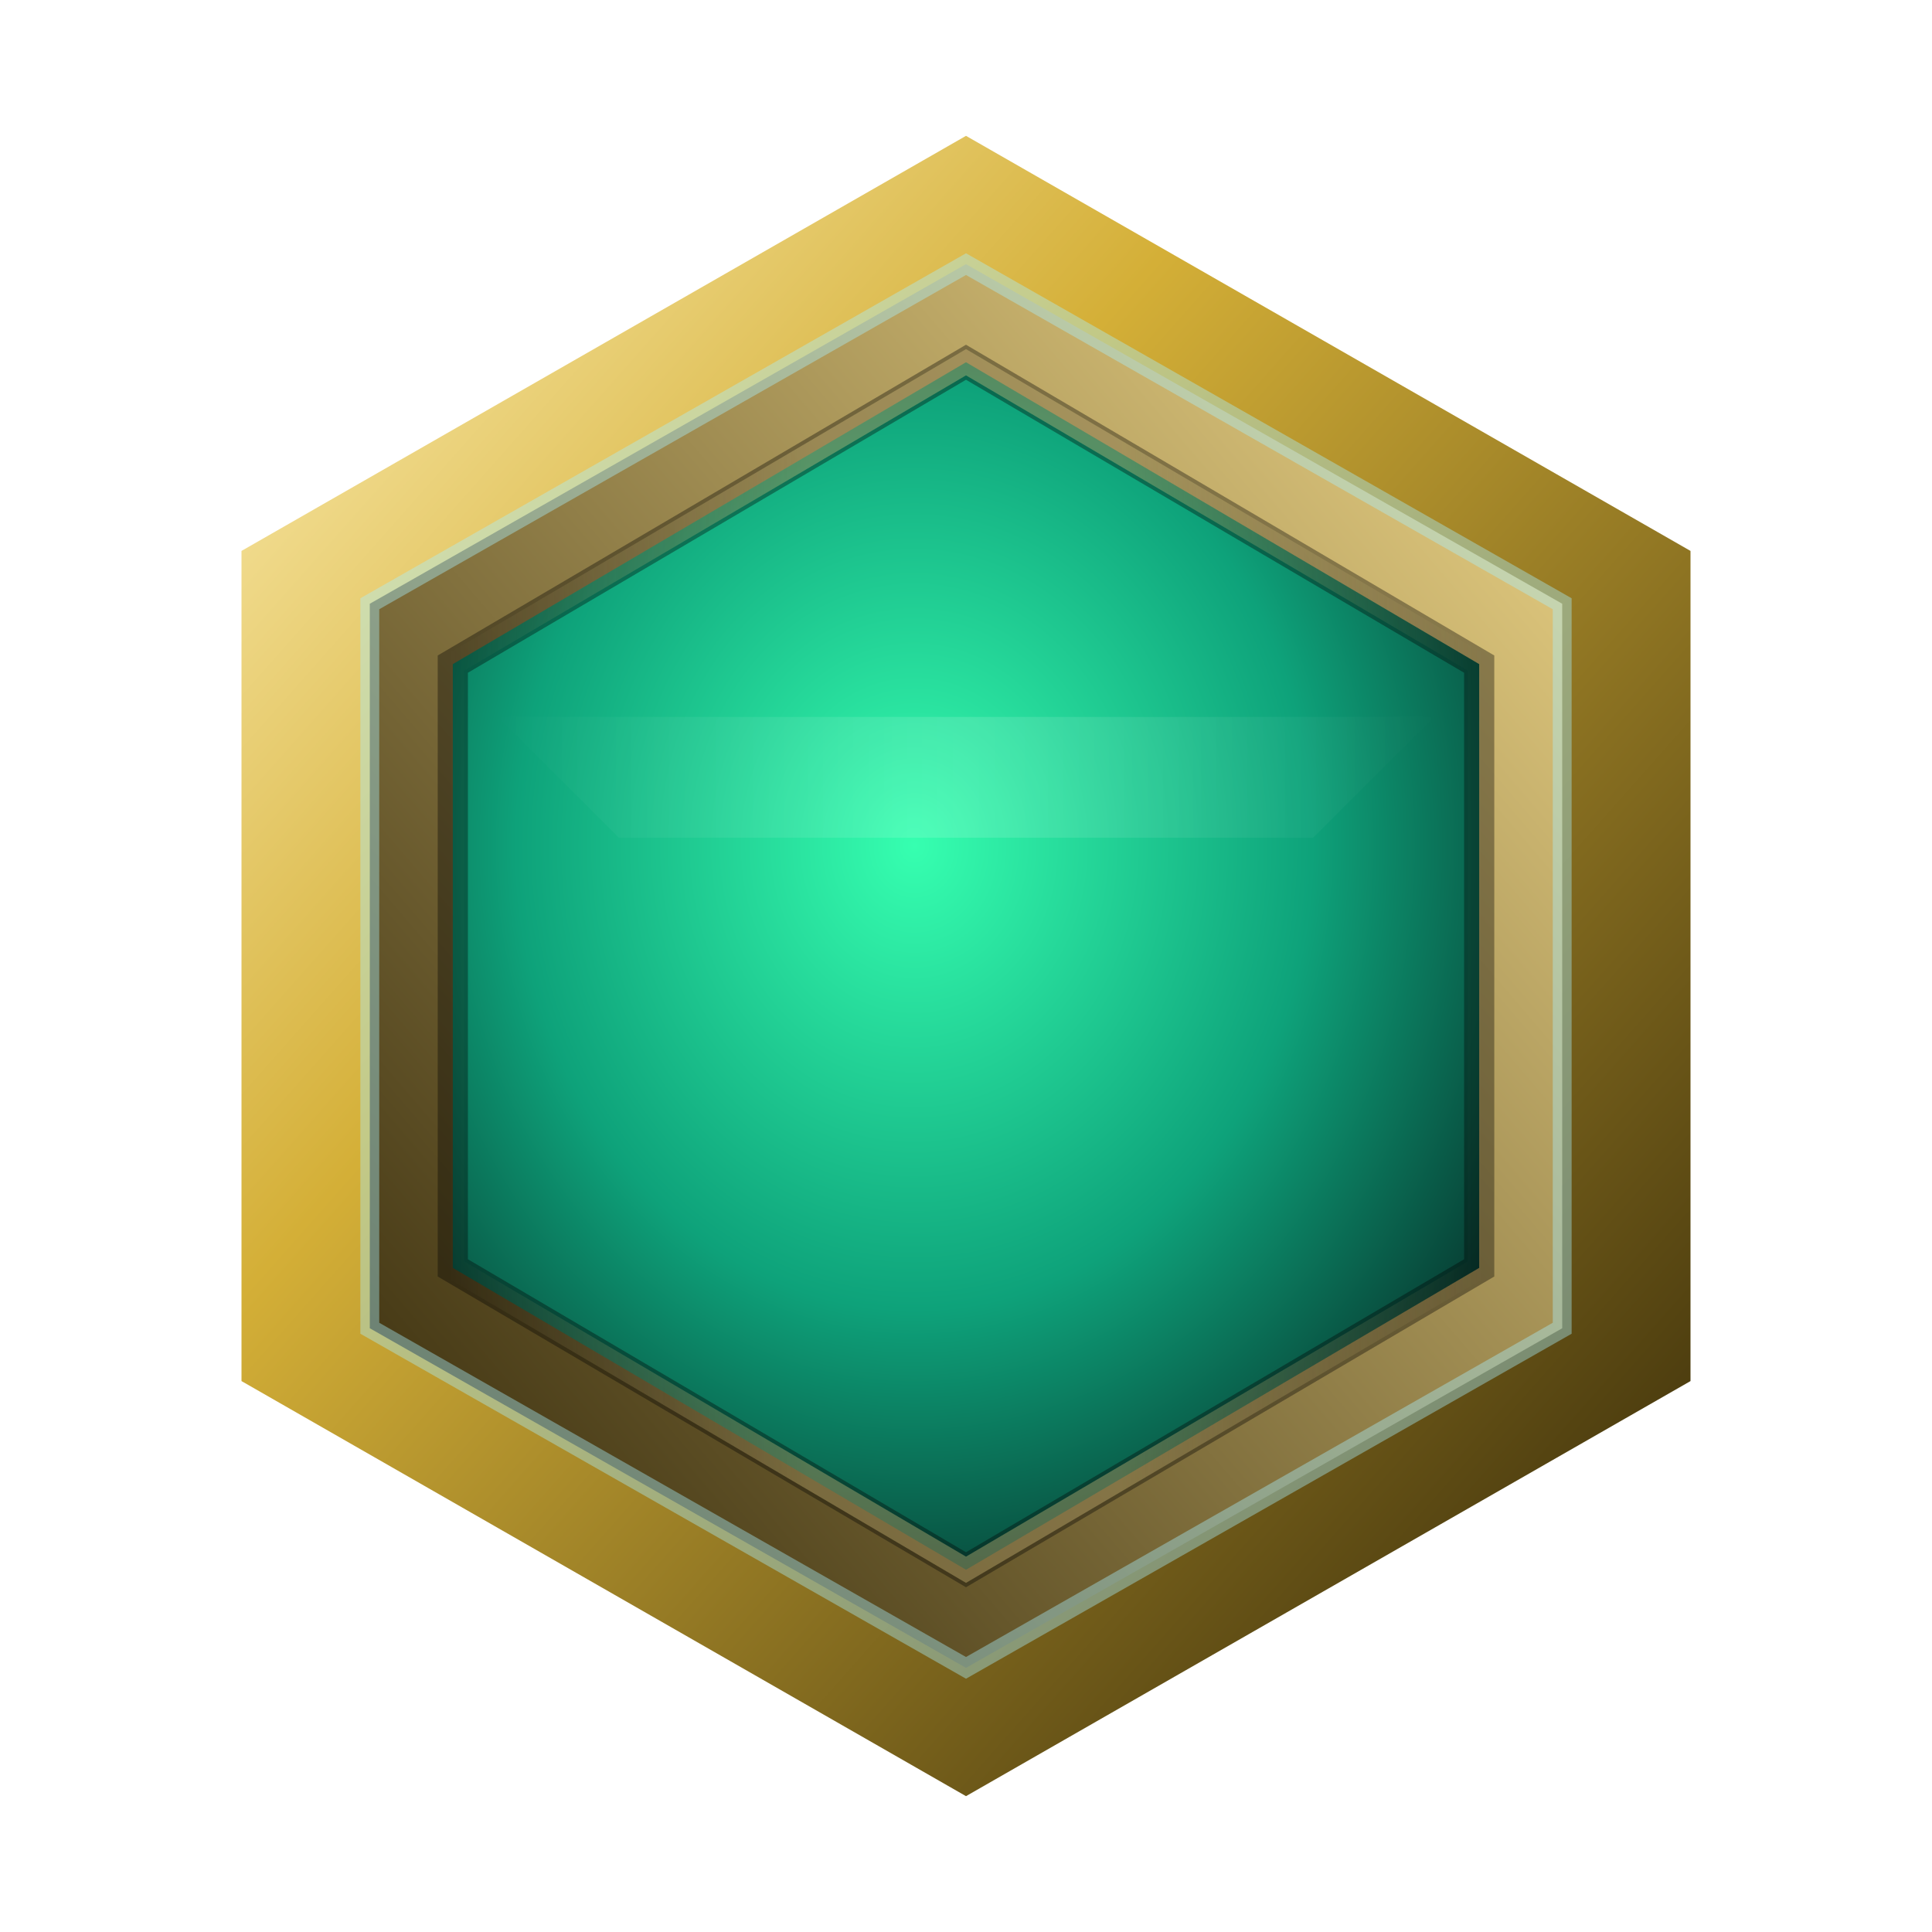
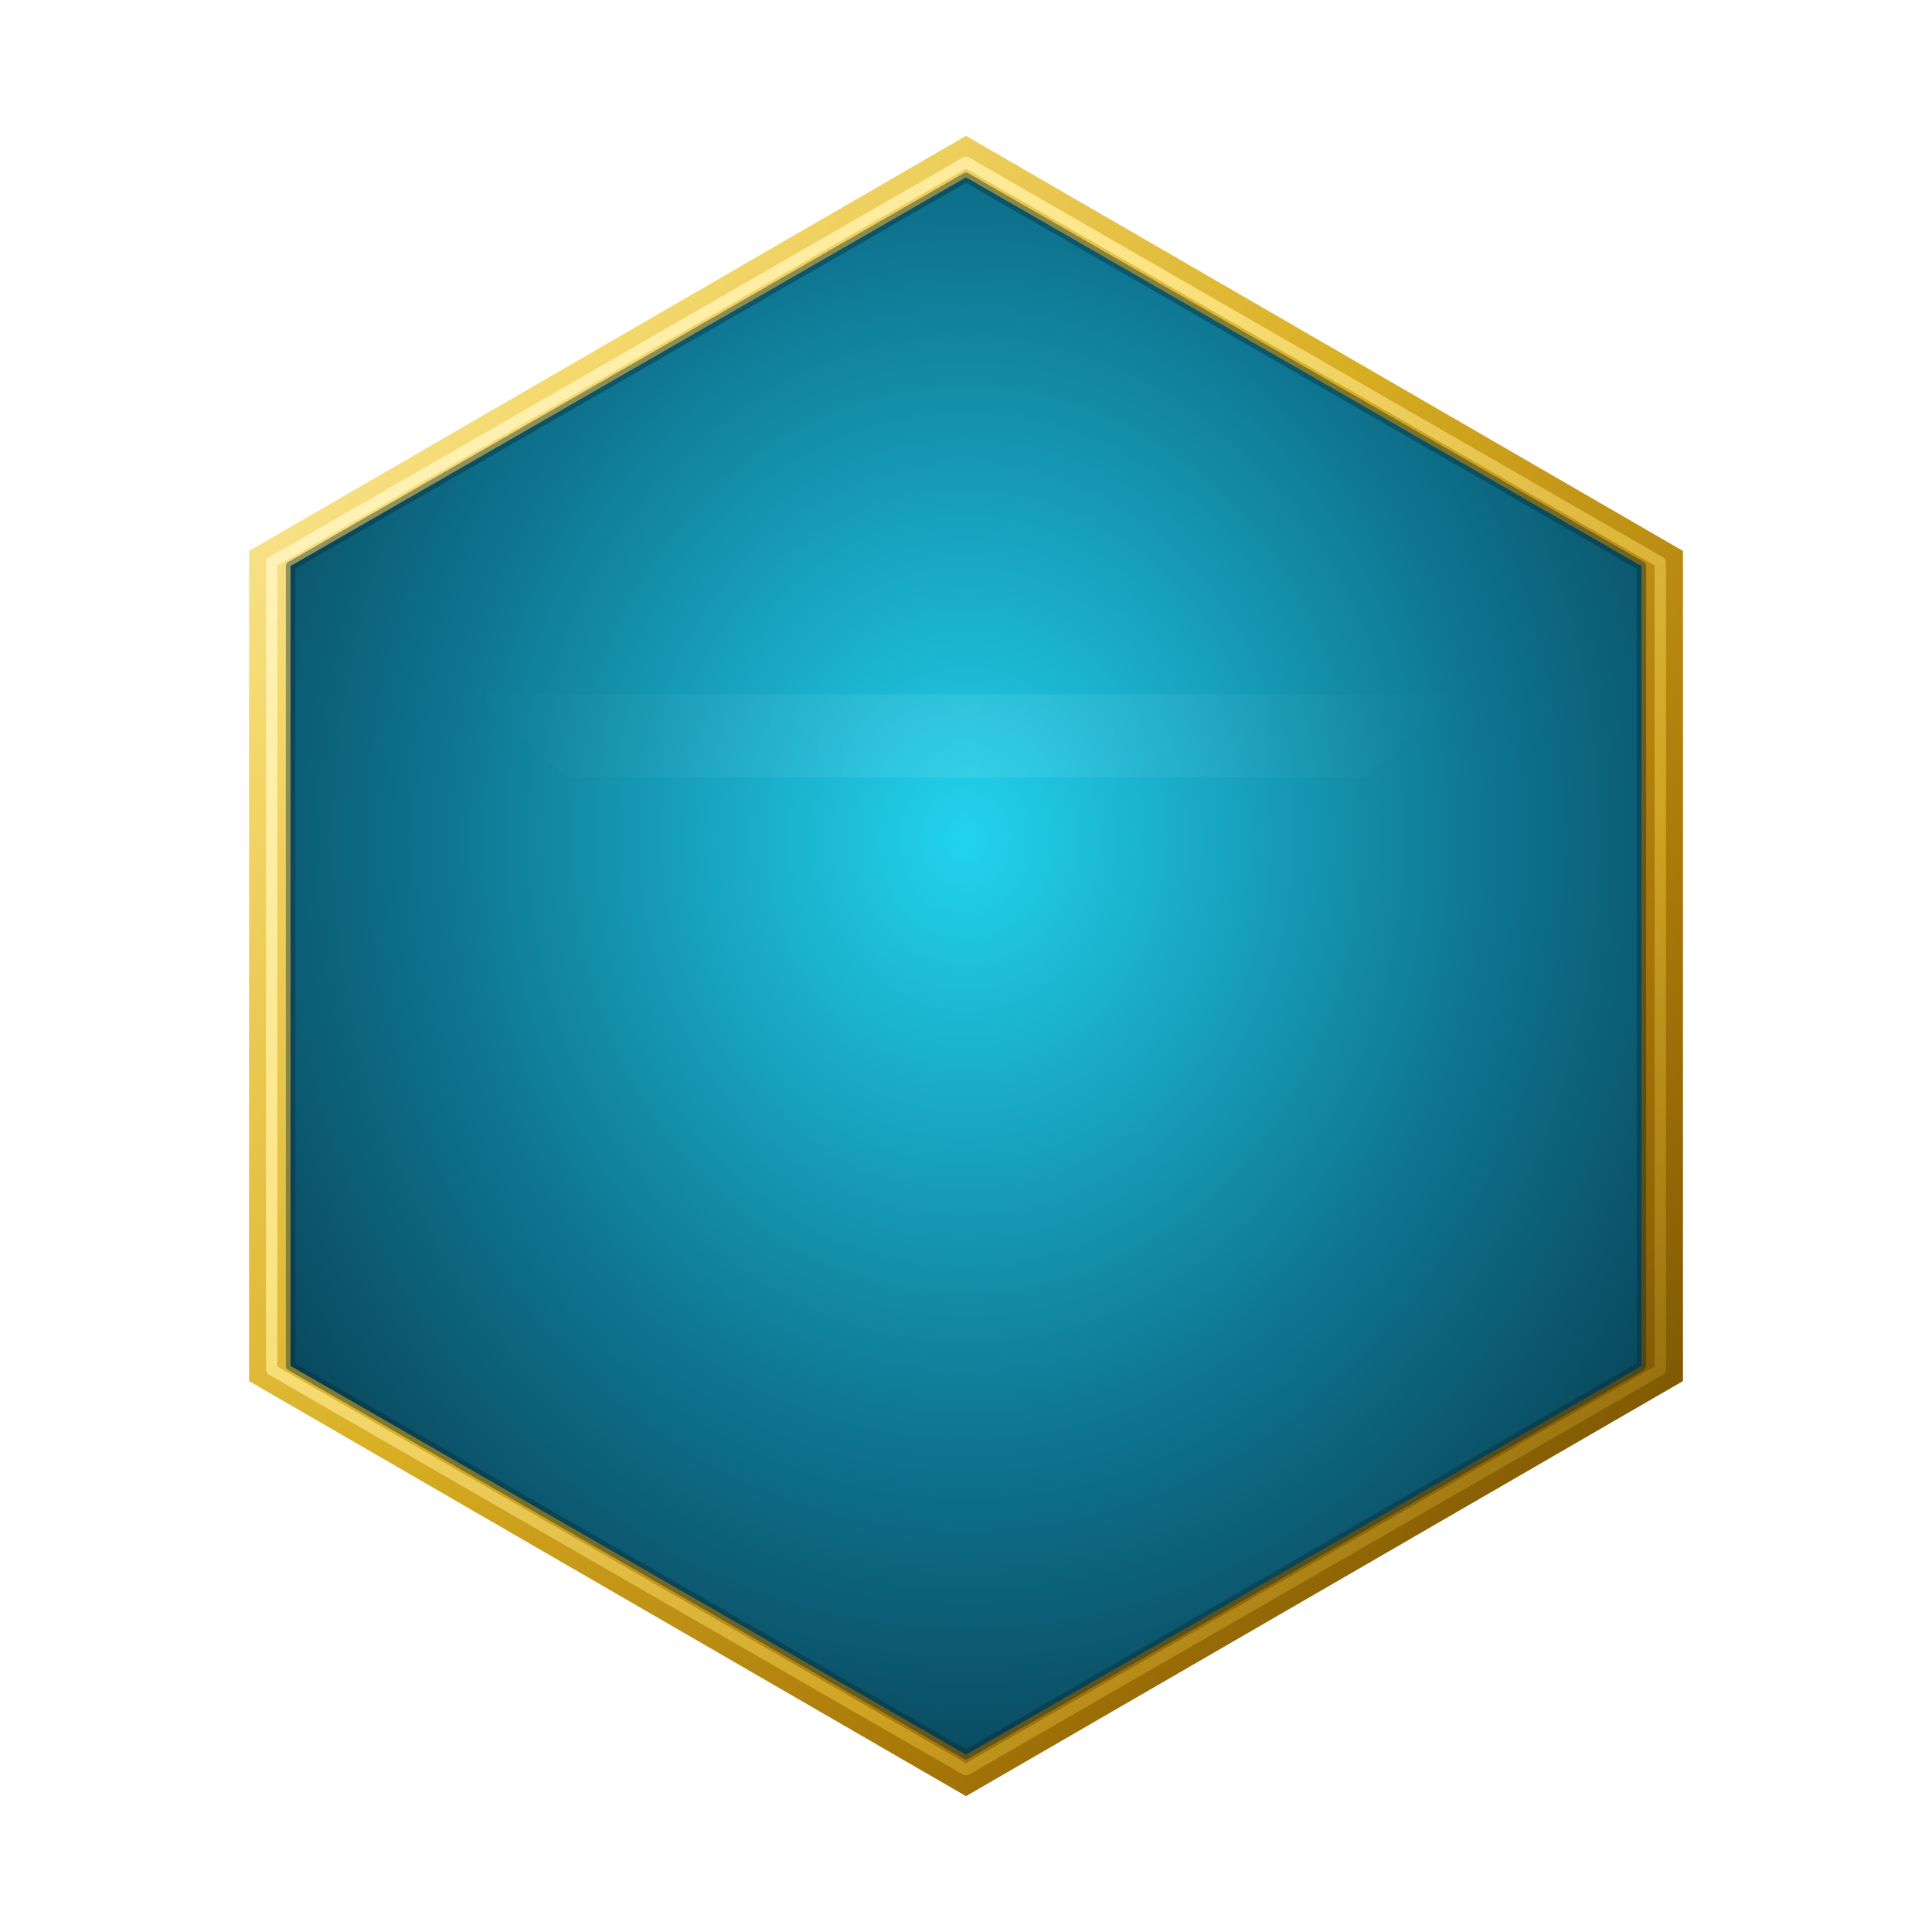
<svg xmlns="http://www.w3.org/2000/svg" width="512" height="512" viewBox="0 0 512 512">
  <defs>
-     <linearGradient id="rim_performance_gold" x1="0" y1="0" x2="1" y2="1">
-       <stop offset="0" stop-color="#FFF1B8" />
-       <stop offset="0.35" stop-color="#D4AF37" />
-       <stop offset="1" stop-color="#2F2406" />
+     <linearGradient id="goldMetal_performance_ultraslim" x1="0" y1="0" x2="1" y2="1">
+       <stop offset="0%" stop-color="#FFF4BF" />
+       <stop offset="18%" stop-color="#F4D96E" />
+       <stop offset="45%" stop-color="#D8AE23" />
+       <stop offset="72%" stop-color="#A97808" />
+       <stop offset="100%" stop-color="#5F4100" />
    </linearGradient>
-     <linearGradient id="rimInner_performance_gold" x1="1" y1="0" x2="0" y2="1">
-       <stop offset="0" stop-color="#F2D98A" />
-       <stop offset="1" stop-color="#2F2406" />
+     <linearGradient id="goldLine_performance_ultraslim" x1="0" y1="0" x2="1" y2="1">
+       <stop offset="0%" stop-color="#FFF9D8" stop-opacity="0.98" />
+       <stop offset="35%" stop-color="#FFE98A" stop-opacity="0.88" />
+       <stop offset="70%" stop-color="#D9AE2A" stop-opacity="0.78" />
+       <stop offset="100%" stop-color="#7B5605" stop-opacity="0.72" />
    </linearGradient>
-     <radialGradient id="core_performance_gold" cx="0.45" cy="0.40" r="0.70">
-       <stop offset="0" stop-color="#36FFB0" />
-       <stop offset="0.55" stop-color="#0EA27A" />
-       <stop offset="1" stop-color="#062B26" />
+     <radialGradient id="performanceCore_gold_ultraslim" cx="50%" cy="42%" r="70%">
+       <stop offset="0%" stop-color="#22D3EE" />
+       <stop offset="55%" stop-color="#0E7490" />
+       <stop offset="100%" stop-color="#083344" />
    </radialGradient>
-     <linearGradient id="ring_performance_gold" x1="0" y1="0" x2="1" y2="0">
-       <stop offset="0" stop-color="#F2D98A" stop-opacity="0" />
-       <stop offset="0.35" stop-color="#F2D98A" stop-opacity="0.60" />
-       <stop offset="0.65" stop-color="#F2D98A" stop-opacity="0.60" />
-       <stop offset="1" stop-color="#F2D98A" stop-opacity="0" />
-     </linearGradient>
-     <linearGradient id="shine_performance_gold" x1="0" y1="0" x2="1" y2="0">
-       <stop offset="0" stop-color="#fff" stop-opacity="0" />
-       <stop offset="0.5" stop-color="#fff" stop-opacity="0.24" />
-       <stop offset="1" stop-color="#fff" stop-opacity="0" />
+     <linearGradient id="coreShine_performance_gold_ultraslim" x1="0" y1="0" x2="1" y2="0">
+       <stop offset="0%" stop-color="#FFFFFF" stop-opacity="0" />
+       <stop offset="50%" stop-color="#FFFFFF" stop-opacity="0.16" />
+       <stop offset="100%" stop-color="#FFFFFF" stop-opacity="0" />
    </linearGradient>
  </defs>
-   <polygon points="256,36 448,146 448,366 256,476 64,366 64,146" fill="url(#rim_performance_gold)" />
-   <polygon points="256,70 414,160 414,352 256,442 98,352 98,160" fill="url(#rimInner_performance_gold)" />
-   <polygon points="256,70 414,160 414,352 256,442 98,352 98,160" fill="none" stroke="#A8F1FF" stroke-width="5" opacity="0.40" />
-   <polygon points="256,96 392,176 392,336 256,416 120,336 120,176" fill="url(#core_performance_gold)" />
-   <polygon points="256,96 392,176 392,336 256,416 120,336 120,176" fill="none" stroke="#000" stroke-width="8" opacity="0.35" />
-   <polygon points="256,96 392,176 392,336 256,416 120,336 120,176" fill="none" stroke="url(#ring_performance_gold)" stroke-width="6" opacity="0.55" />
-   <polygon points="132,190 380,190 348,222 164,222" fill="url(#shine_performance_gold)" opacity="0.55" />
+   <polygon points="256,36 446,146 446,366 256,476 66,366 66,146" fill="url(#goldMetal_performance_ultraslim)" />
+   <polygon points="256,43 440,149 440,363 256,469 72,363 72,149" fill="none" stroke="url(#goldLine_performance_ultraslim)" stroke-width="3" stroke-linejoin="round" />
+   <polygon points="256,47 435,150 435,362 256,465 77,362 77,150" fill="url(#performanceCore_gold_ultraslim)" />
+   <polygon points="256,47 435,150 435,362 256,465 77,362 77,150" fill="none" stroke="#072B38" stroke-width="2.5" stroke-opacity="0.42" stroke-linejoin="round" />
+   <polygon points="126,184 386,184 362,206 150,206" fill="url(#coreShine_performance_gold_ultraslim)" opacity="0.55" />
</svg>
